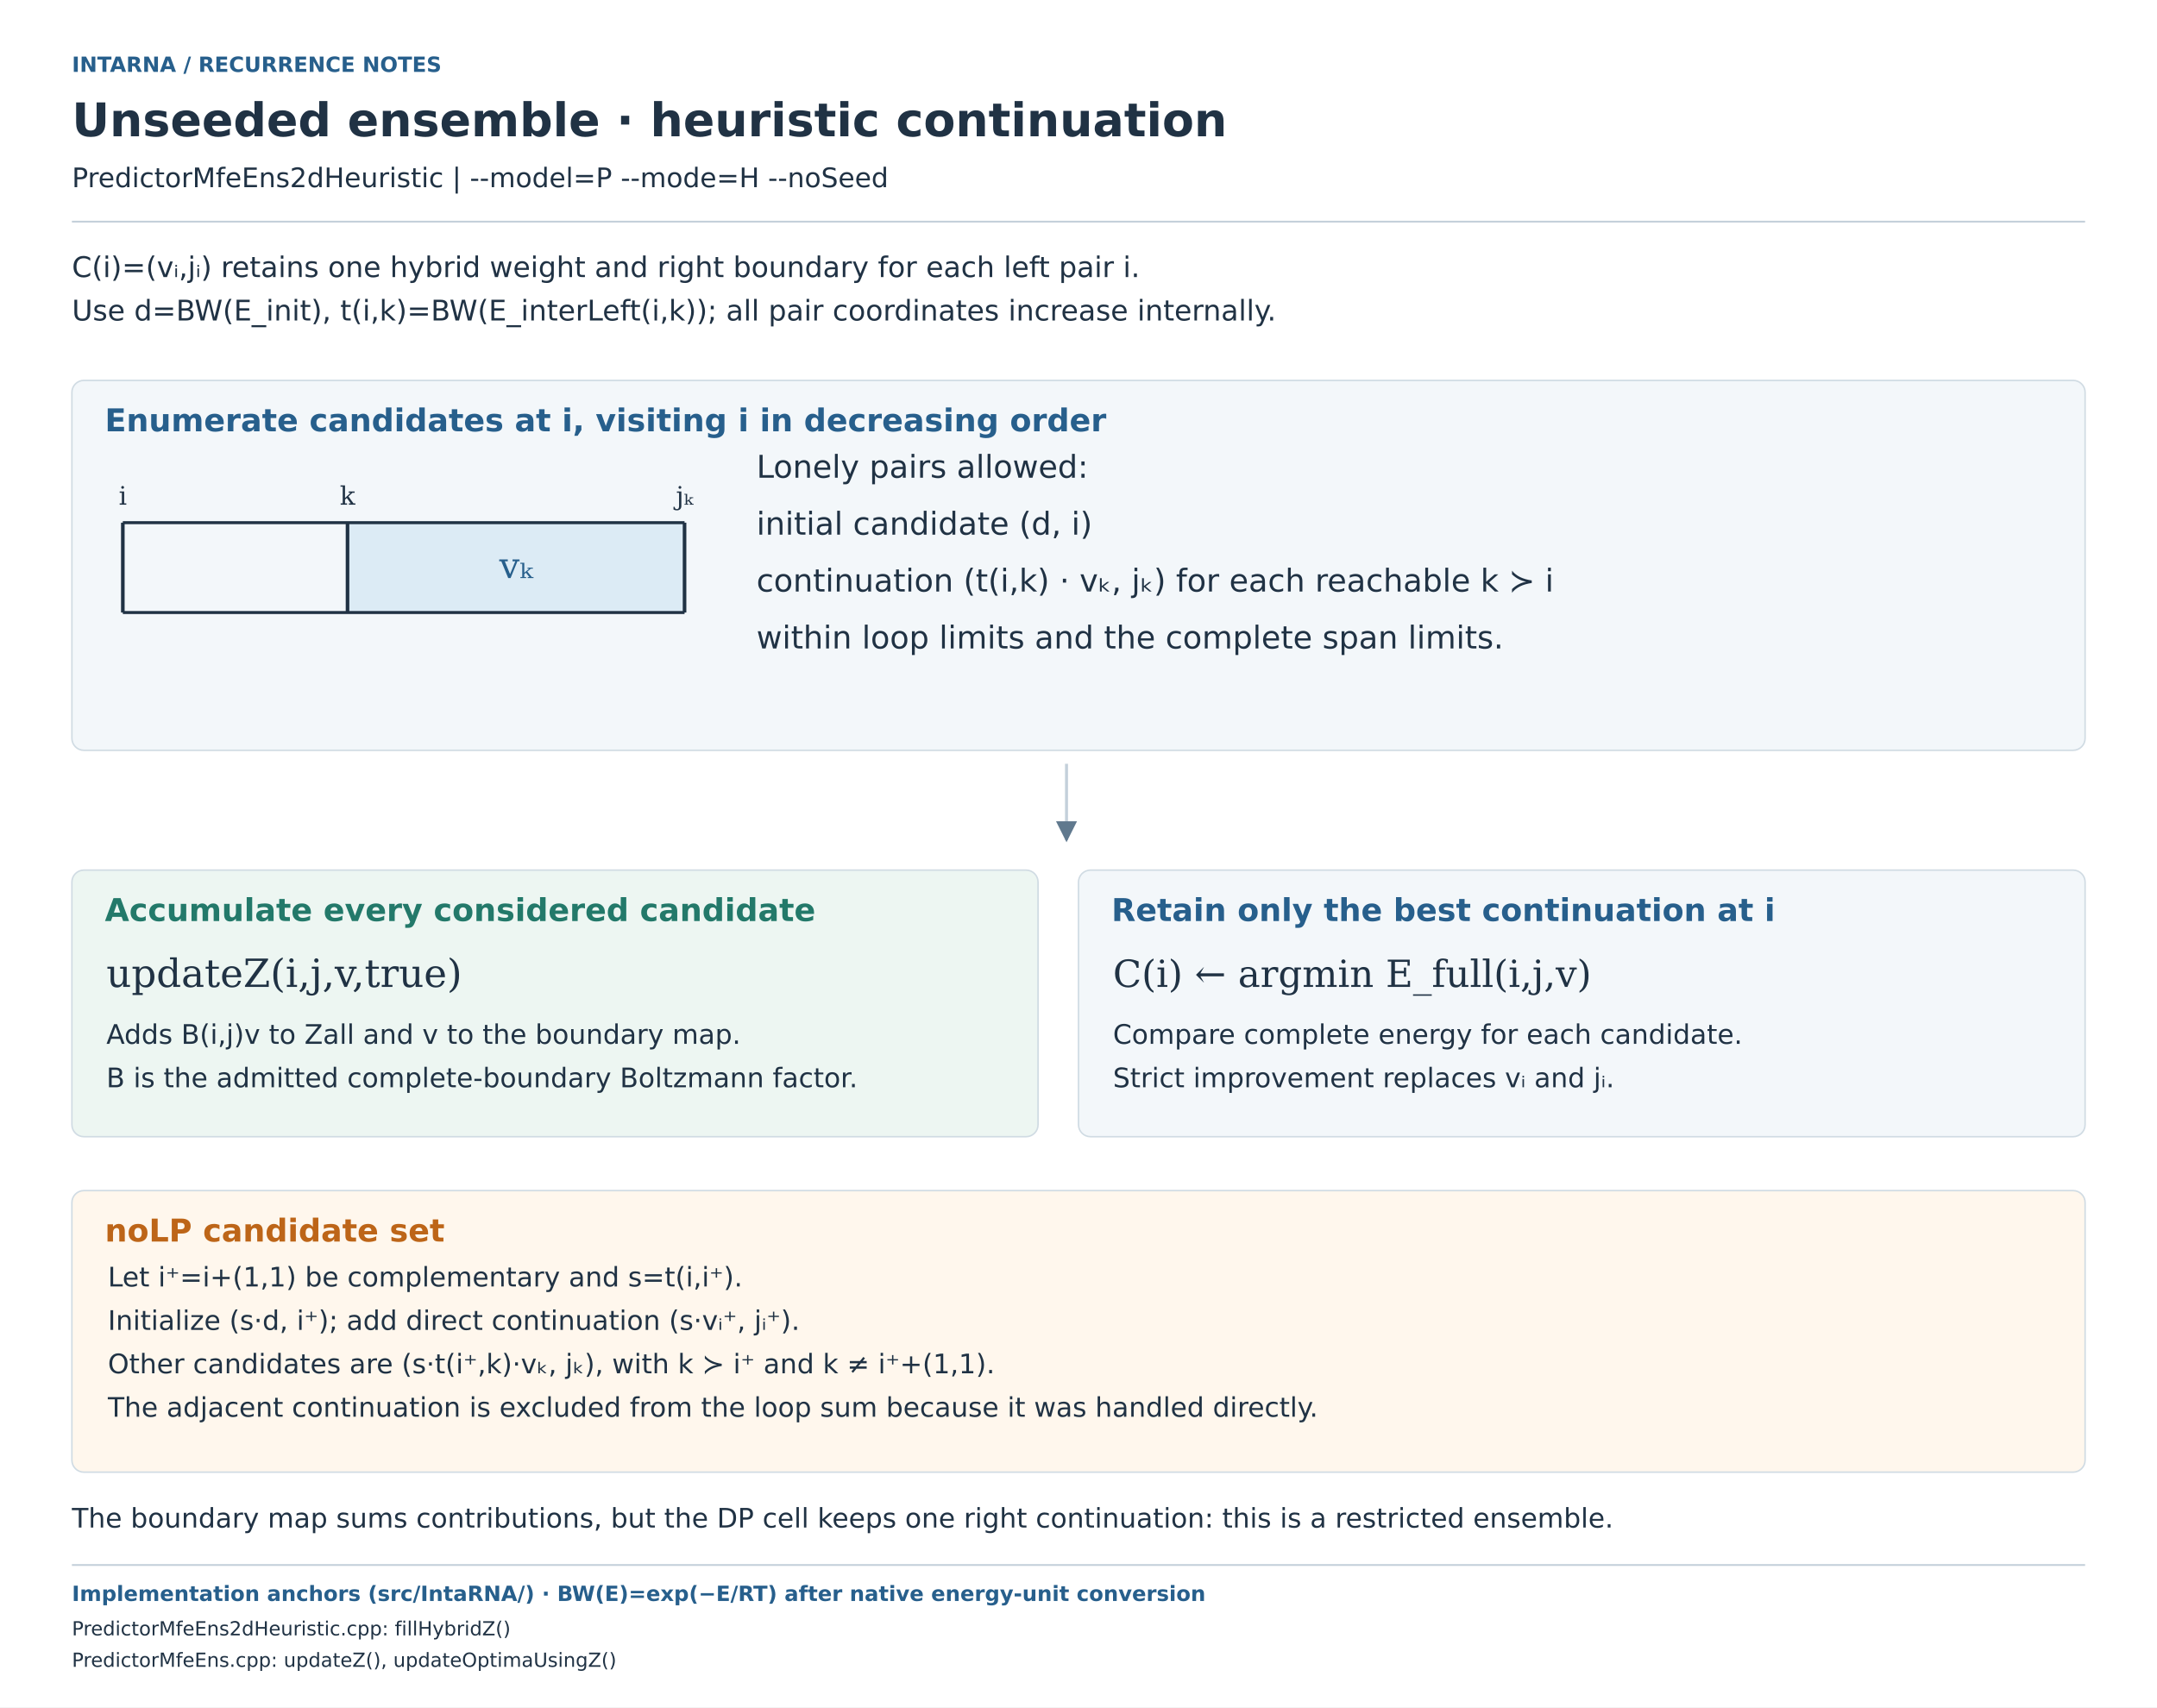
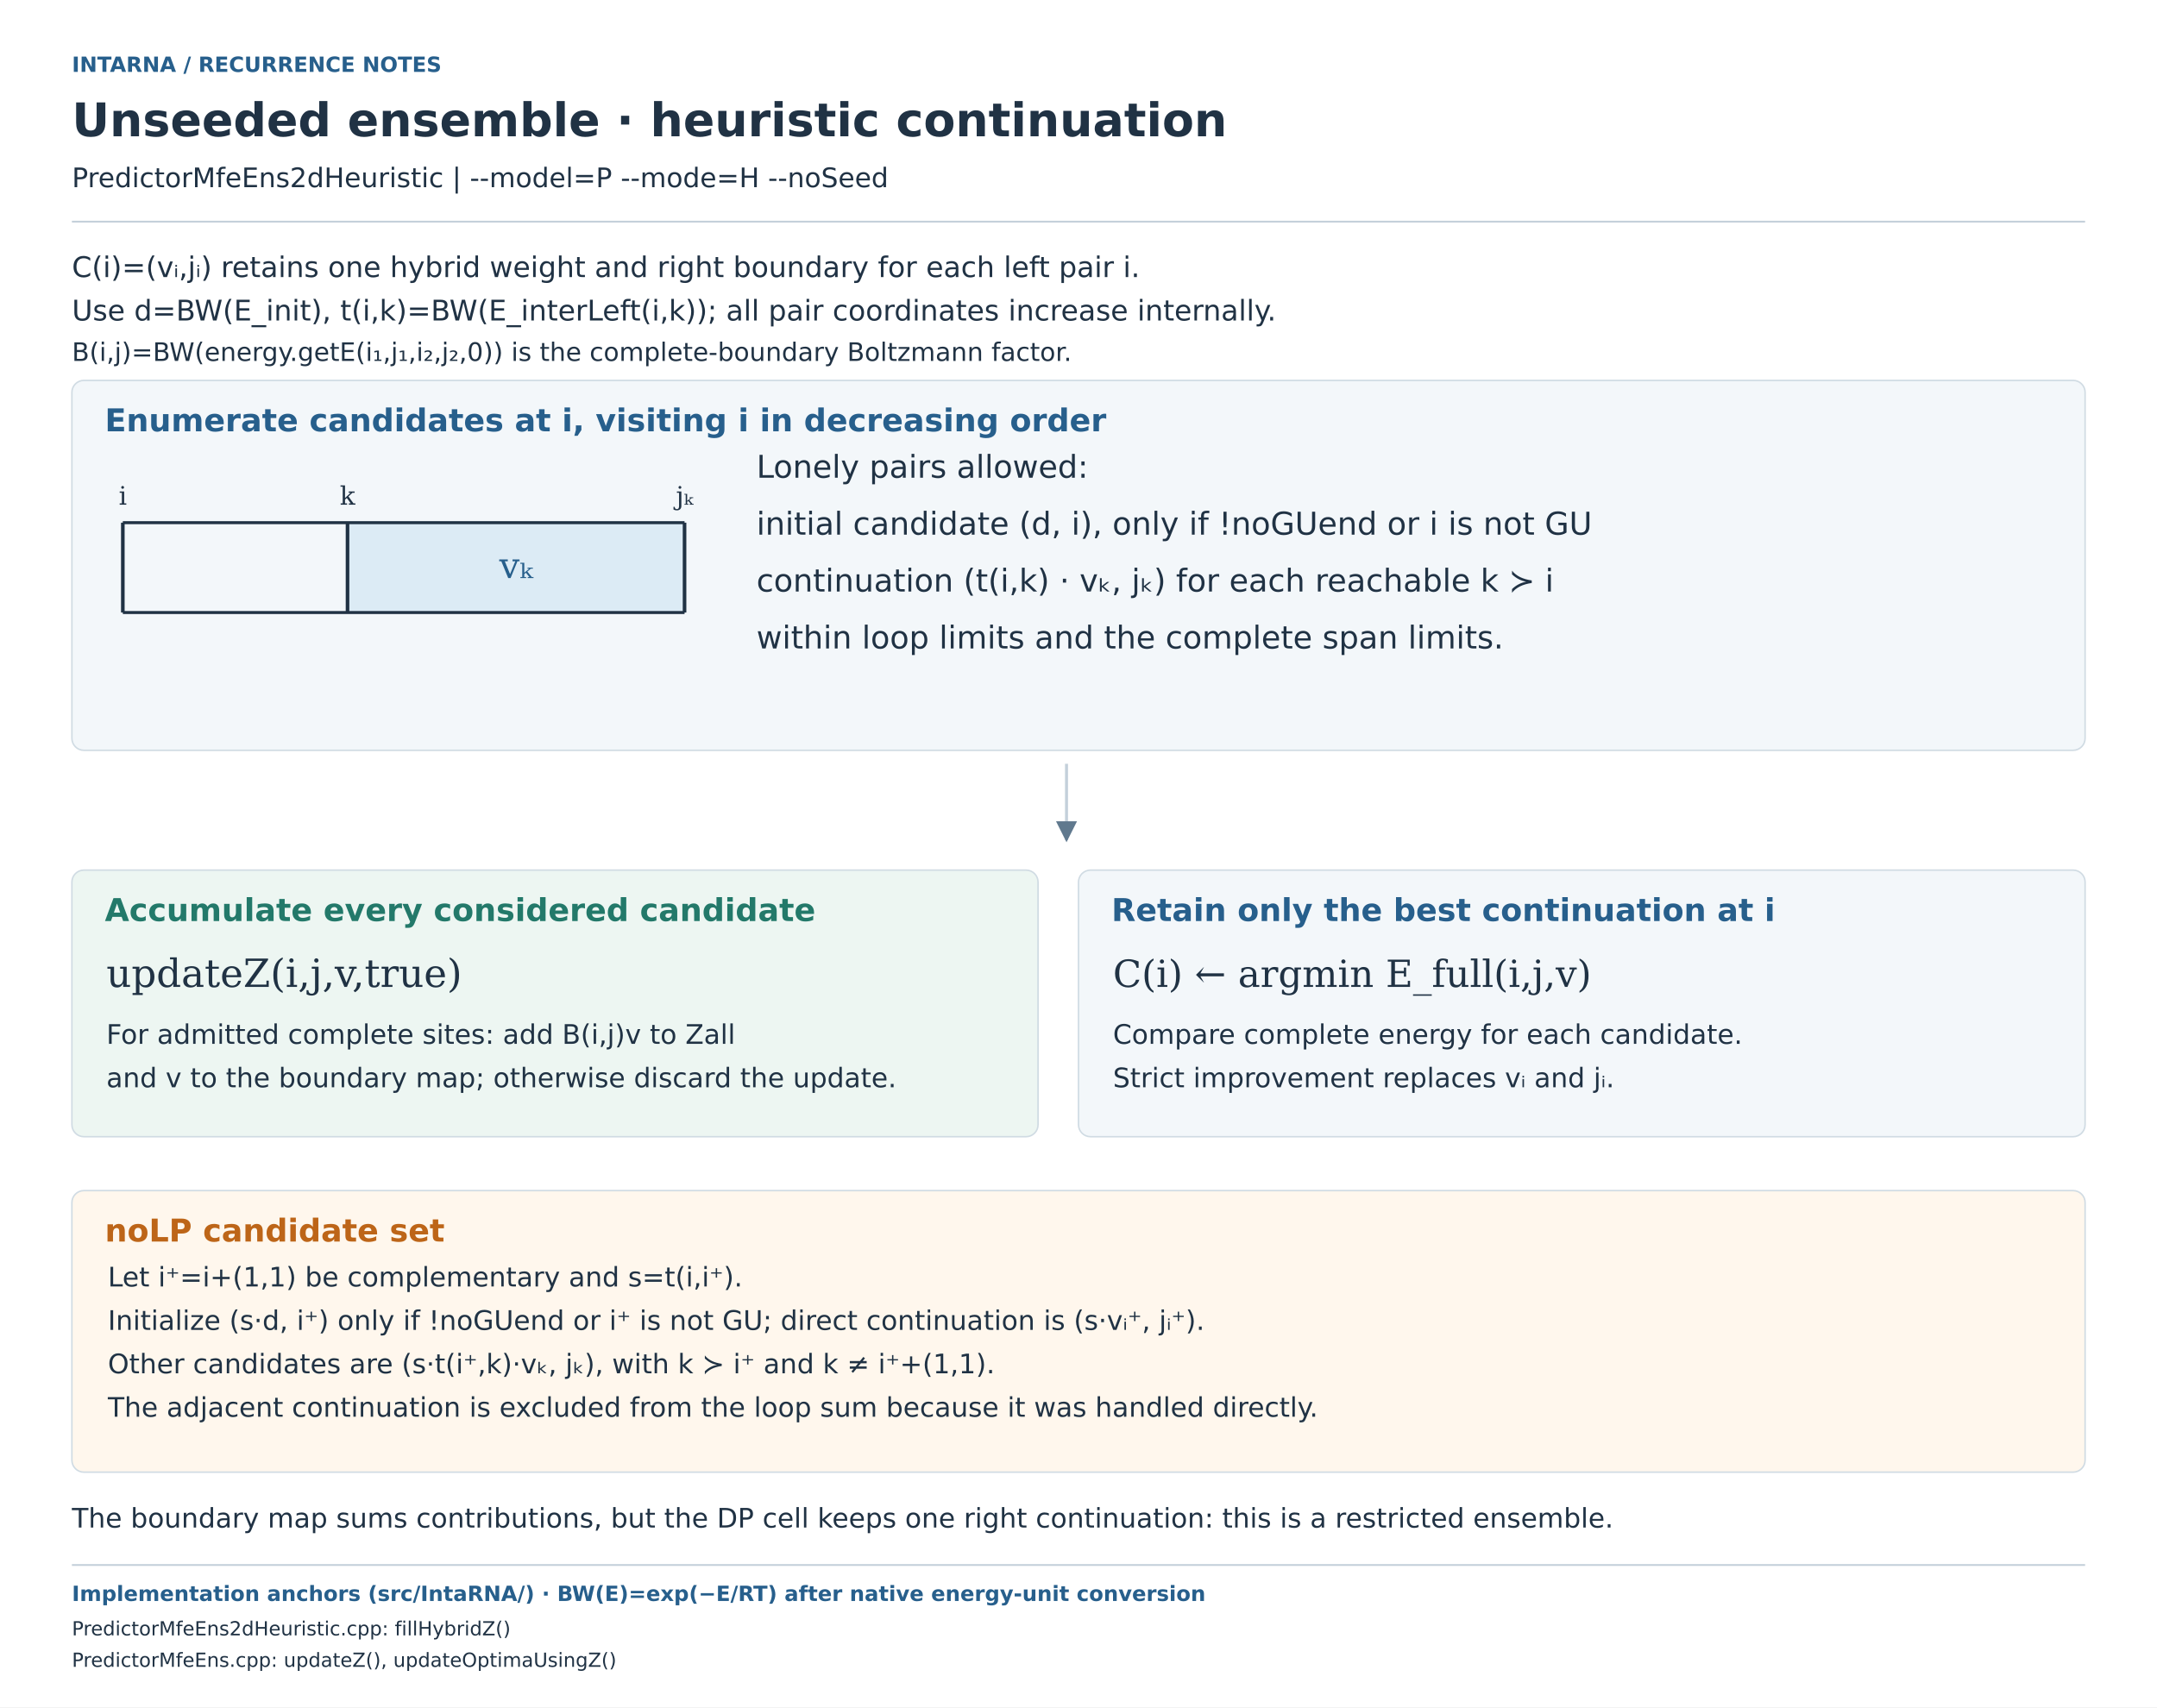
<svg xmlns="http://www.w3.org/2000/svg" width="1440" height="1140" viewBox="0 0 1440 1140" role="img" aria-labelledby="title desc">
  <defs>
    <marker id="arrow" viewBox="0 0 10 10" refX="9" refY="5" markerWidth="7" markerHeight="7" orient="auto-start-reverse">
      <path d="M0 0 L10 5 L0 10 Z" fill="#60798e" />
    </marker>
    <pattern id="seed-hatch" width="8" height="8" patternUnits="userSpaceOnUse">
      <rect width="8" height="8" fill="#fff0dc" />
      <path d="M-2 2 L2 -2 M0 8 L8 0 M6 10 L10 6" stroke="#e0b27a" stroke-width="1" />
    </pattern>
  </defs>
  <rect width="1440" height="100%" fill="white" />
  <text x="48" y="48" font-family="DejaVu Sans, sans-serif" font-size="14" fill="#275f8c" text-anchor="start" font-weight="bold">INTARNA  /  RECURRENCE NOTES</text>
  <text x="48" y="91" font-family="DejaVu Sans, sans-serif" font-size="31" fill="#203244" text-anchor="start" font-weight="bold">Unseeded ensemble · heuristic continuation</text>
  <text x="48" y="125" font-family="DejaVu Sans, sans-serif" font-size="18" fill="#203244" text-anchor="start">PredictorMfeEns2dHeuristic  |  --model=P --mode=H --noSeed</text>
  <path d="M48 148 L1392 148" fill="none" stroke="#c4d0da" stroke-width="1.2" />
  <text x="48" y="185" font-family="DejaVu Sans, sans-serif" font-size="19" fill="#203244" text-anchor="start">C(i)=(vᵢ,jᵢ) retains one hybrid weight and right boundary for each left pair i.</text>
  <text x="48" y="214" font-family="DejaVu Sans, sans-serif" font-size="19" fill="#203244" text-anchor="start">Use d=BW(E_init), t(i,k)=BW(E_interLeft(i,k)); all pair coordinates increase internally.</text>
+   <text x="48" y="241" font-family="DejaVu Sans, sans-serif" font-size="17" fill="#203244" text-anchor="start">B(i,j)=BW(energy.getE(i₁,j₁,i₂,j₂,0)) is the complete-boundary Boltzmann factor.</text>
  <rect x="48" y="254" width="1344" height="247" rx="8" fill="#f3f7fa" stroke="#d0dbe3" />
  <text x="70" y="288" font-family="DejaVu Sans, sans-serif" font-size="21" fill="#275f8c" text-anchor="start" font-weight="bold">Enumerate candidates at i, visiting i in decreasing order</text>
  <rect x="232.0" y="349" width="225.0" height="60" fill="#dcebf5" />
  <text x="344.5" y="386" font-family="DejaVu Serif, sans-serif" font-size="24" fill="#275f8c" text-anchor="middle">vₖ</text>
  <path d="M82 349 L457 349" fill="none" stroke="#203244" stroke-width="2" />
  <path d="M82 409 L457 409" fill="none" stroke="#203244" stroke-width="2" />
  <path d="M82 349 L82 409" fill="none" stroke="#203244" stroke-width="2.4" />
  <text x="82" y="337" font-family="DejaVu Serif, sans-serif" font-size="17" fill="#203244" text-anchor="middle">i</text>
  <path d="M232.0 349 L232.0 409" fill="none" stroke="#203244" stroke-width="2.4" />
  <text x="232.0" y="337" font-family="DejaVu Serif, sans-serif" font-size="17" fill="#203244" text-anchor="middle">k</text>
  <path d="M457 349 L457 409" fill="none" stroke="#203244" stroke-width="2.4" />
  <text x="457" y="337" font-family="DejaVu Serif, sans-serif" font-size="17" fill="#203244" text-anchor="middle">jₖ</text>
  <text x="505" y="319" font-family="DejaVu Sans, sans-serif" font-size="21" fill="#203244" text-anchor="start">Lonely pairs allowed:</text>
-   <text x="505" y="357" font-family="DejaVu Sans, sans-serif" font-size="21" fill="#203244" text-anchor="start">  initial candidate (d, i)</text>
+   <text x="505" y="357" font-family="DejaVu Sans, sans-serif" font-size="21" fill="#203244" text-anchor="start">  initial candidate (d, i), only if !noGUend or i is not GU</text>
  <text x="505" y="395" font-family="DejaVu Sans, sans-serif" font-size="21" fill="#203244" text-anchor="start">  continuation (t(i,k) · vₖ, jₖ) for each reachable k ≻ i</text>
  <text x="505" y="433" font-family="DejaVu Sans, sans-serif" font-size="21" fill="#203244" text-anchor="start">  within loop limits and the complete span limits.</text>
  <path d="M712 510 L712 561" fill="none" stroke="#c4d0da" stroke-width="2" marker-end="url(#arrow)" />
  <rect x="48" y="581" width="645" height="178" rx="8" fill="#edf6f2" stroke="#d0dbe3" />
  <text x="70" y="615" font-family="DejaVu Sans, sans-serif" font-size="21" fill="#23796a" text-anchor="start" font-weight="bold">Accumulate every considered candidate</text>
  <text x="71" y="659" font-family="DejaVu Serif, sans-serif" font-size="26" fill="#203244" text-anchor="start">updateZ(i,j,v,true)</text>
-   <text x="71" y="697" font-family="DejaVu Sans, sans-serif" font-size="18" fill="#203244" text-anchor="start">Adds B(i,j)v to Zall and v to the boundary map.</text>
-   <text x="71" y="726" font-family="DejaVu Sans, sans-serif" font-size="18" fill="#203244" text-anchor="start">B is the admitted complete-boundary Boltzmann factor.</text>
+   <text x="71" y="697" font-family="DejaVu Sans, sans-serif" font-size="18" fill="#203244" text-anchor="start">For admitted complete sites: add B(i,j)v to Zall</text>
+   <text x="71" y="726" font-family="DejaVu Sans, sans-serif" font-size="18" fill="#203244" text-anchor="start">and v to the boundary map; otherwise discard the update.</text>
  <rect x="720" y="581" width="672" height="178" rx="8" fill="#f3f7fa" stroke="#d0dbe3" />
  <text x="742" y="615" font-family="DejaVu Sans, sans-serif" font-size="21" fill="#275f8c" text-anchor="start" font-weight="bold">Retain only the best continuation at i</text>
  <text x="743" y="659" font-family="DejaVu Serif, sans-serif" font-size="25" fill="#203244" text-anchor="start">C(i) ← argmin E_full(i,j,v)</text>
  <text x="743" y="697" font-family="DejaVu Sans, sans-serif" font-size="18" fill="#203244" text-anchor="start">Compare complete energy for each candidate.</text>
  <text x="743" y="726" font-family="DejaVu Sans, sans-serif" font-size="18" fill="#203244" text-anchor="start">Strict improvement replaces vᵢ and jᵢ.</text>
  <rect x="48" y="795" width="1344" height="188" rx="8" fill="#fff7ed" stroke="#d0dbe3" />
  <text x="70" y="829" font-family="DejaVu Sans, sans-serif" font-size="21" fill="#bd6518" text-anchor="start" font-weight="bold">noLP candidate set</text>
  <text x="72" y="859" font-family="DejaVu Sans, sans-serif" font-size="18" fill="#203244" text-anchor="start">Let i⁺=i+(1,1) be complementary and s=t(i,i⁺).</text>
-   <text x="72" y="888" font-family="DejaVu Sans, sans-serif" font-size="18" fill="#203244" text-anchor="start">Initialize (s·d, i⁺); add direct continuation (s·vᵢ⁺, jᵢ⁺).</text>
+   <text x="72" y="888" font-family="DejaVu Sans, sans-serif" font-size="18" fill="#203244" text-anchor="start">Initialize (s·d, i⁺) only if !noGUend or i⁺ is not GU; direct continuation is (s·vᵢ⁺, jᵢ⁺).</text>
  <text x="72" y="917" font-family="DejaVu Sans, sans-serif" font-size="18" fill="#203244" text-anchor="start">Other candidates are (s·t(i⁺,k)·vₖ, jₖ), with k ≻ i⁺ and k ≠ i⁺+(1,1).</text>
  <text x="72" y="946" font-family="DejaVu Sans, sans-serif" font-size="18" fill="#203244" text-anchor="start">The adjacent continuation is excluded from the loop sum because it was handled directly.</text>
  <text x="48" y="1020" font-family="DejaVu Sans, sans-serif" font-size="18" fill="#203244" text-anchor="start">The boundary map sums contributions, but the DP cell keeps one right continuation: this is a restricted ensemble.</text>
  <path d="M48 1045 L1392 1045" fill="none" stroke="#c4d0da" stroke-width="1.2" />
  <text x="48" y="1069" font-family="DejaVu Sans, sans-serif" font-size="14" fill="#275f8c" text-anchor="start" font-weight="bold">Implementation anchors (src/IntaRNA/) · BW(E)=exp(−E/RT) after native energy-unit conversion</text>
  <text x="48" y="1092" font-family="DejaVu Sans, sans-serif" font-size="13" fill="#203244" text-anchor="start">PredictorMfeEns2dHeuristic.cpp: fillHybridZ()</text>
  <text x="48" y="1113" font-family="DejaVu Sans, sans-serif" font-size="13" fill="#203244" text-anchor="start">PredictorMfeEns.cpp: updateZ(), updateOptimaUsingZ()</text>
</svg>
